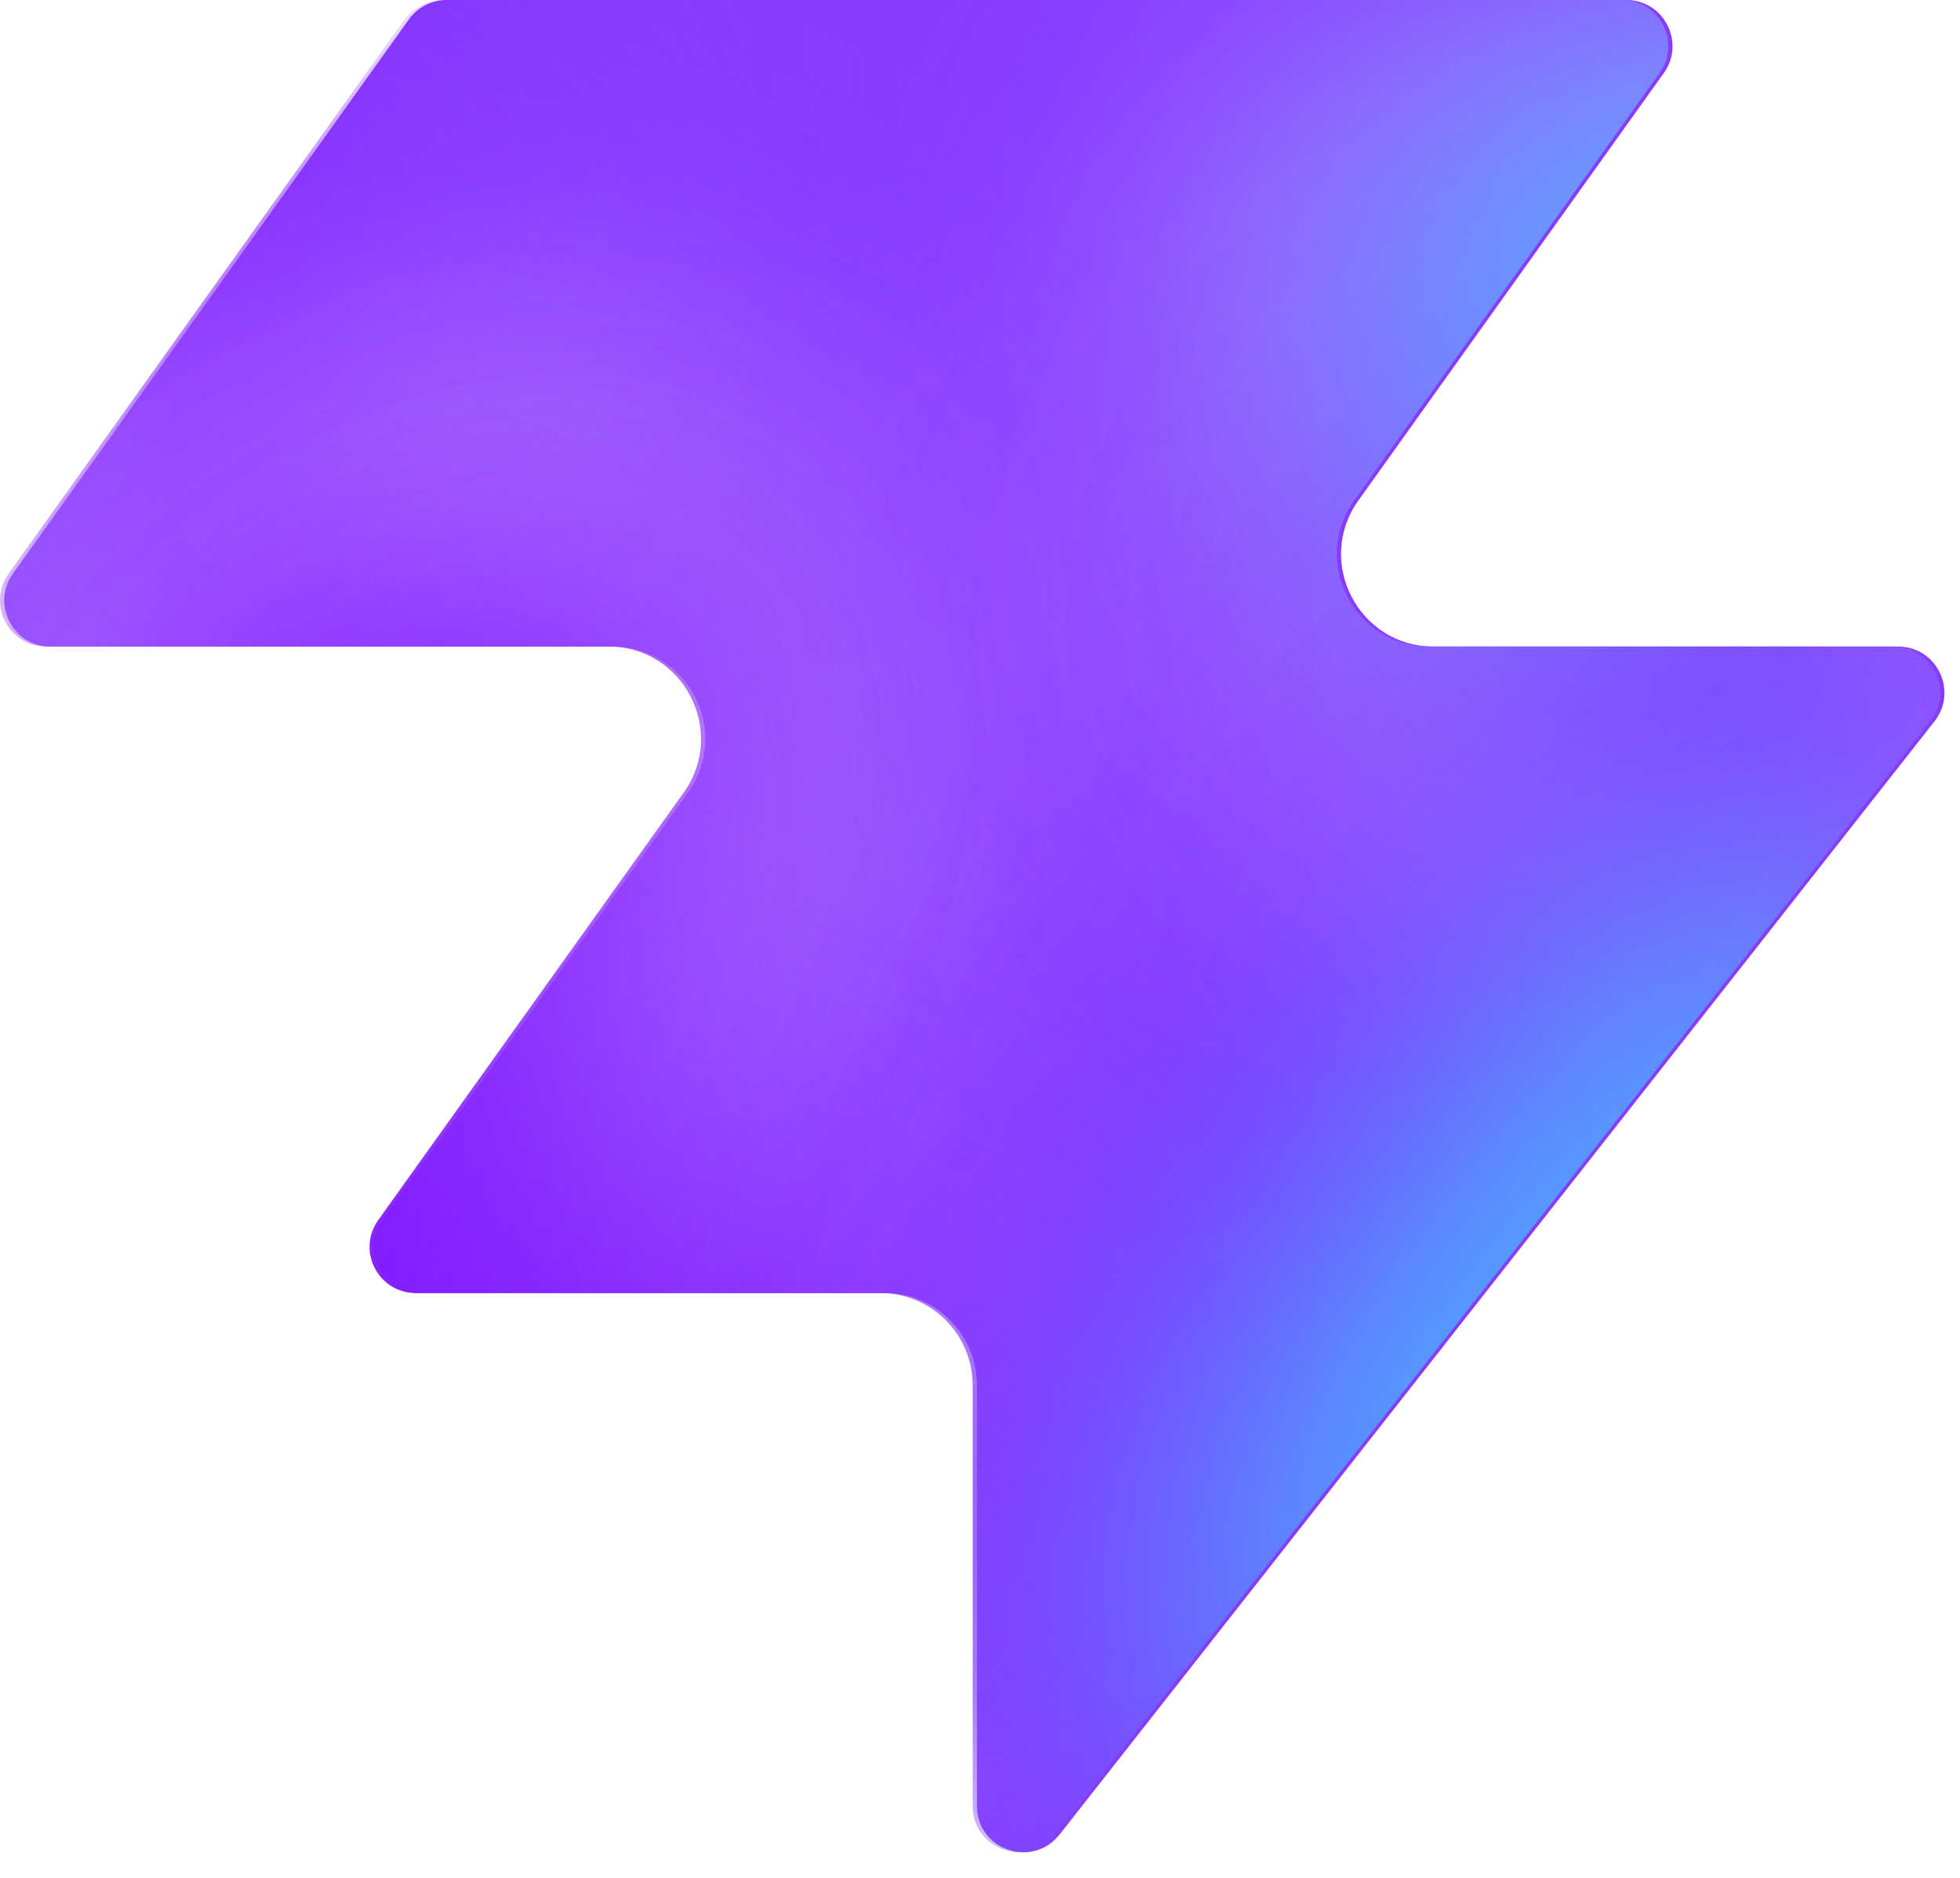
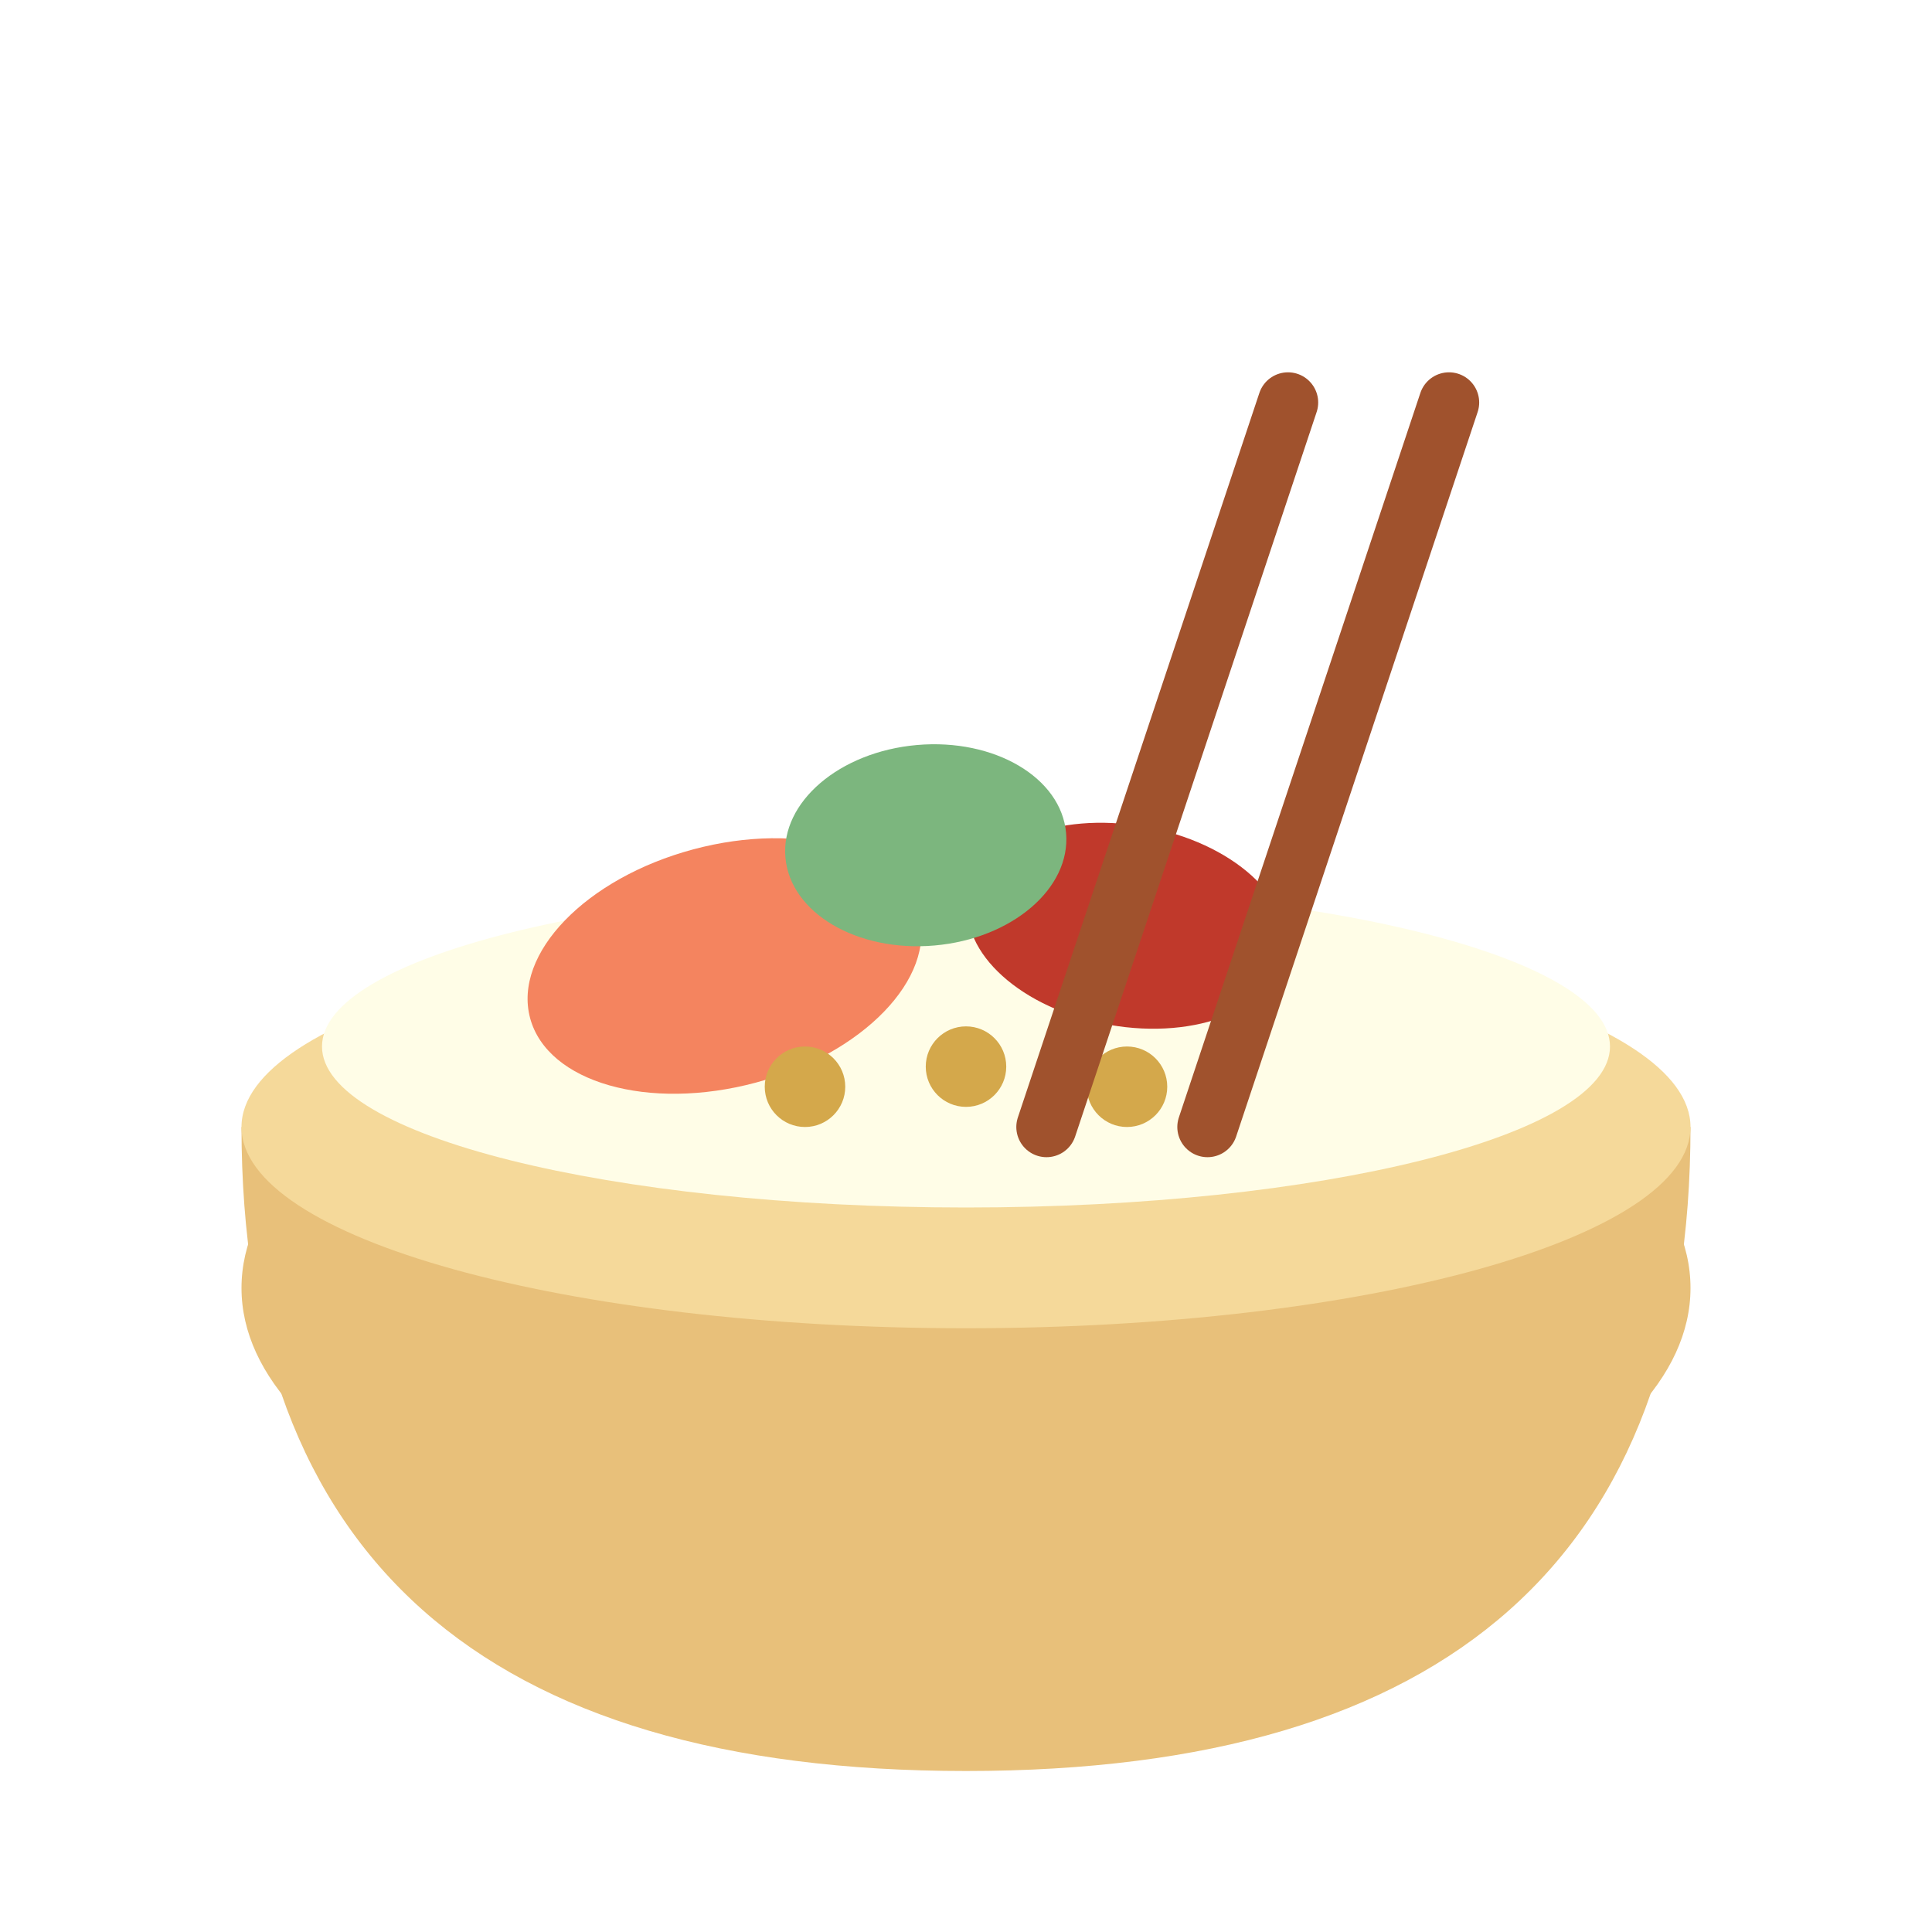
- <svg xmlns="http://www.w3.org/2000/svg" width="48" height="46" fill="none" viewBox="0 0 48 46">
-   <path fill="#863bff" d="M25.946 44.938c-.664.845-2.021.375-2.021-.698V33.937a2.26 2.26 0 0 0-2.262-2.262H10.287c-.92 0-1.456-1.04-.92-1.788l7.48-10.471c1.07-1.497 0-3.578-1.842-3.578H1.237c-.92 0-1.456-1.04-.92-1.788L10.013.474c.214-.297.556-.474.92-.474h28.894c.92 0 1.456 1.04.92 1.788l-7.48 10.471c-1.07 1.498 0 3.579 1.842 3.579h11.377c.943 0 1.473 1.088.89 1.83L25.947 44.94z" style="fill:#863bff;fill:color(display-p3 .525 .23 1);fill-opacity:1" />
-   <mask id="a" width="48" height="46" x="0" y="0" maskUnits="userSpaceOnUse" style="mask-type:alpha">
-     <path fill="#000" d="M25.842 44.938c-.664.844-2.021.375-2.021-.698V33.937a2.26 2.26 0 0 0-2.262-2.262H10.183c-.92 0-1.456-1.04-.92-1.788l7.48-10.471c1.07-1.498 0-3.579-1.842-3.579H1.133c-.92 0-1.456-1.04-.92-1.787L9.91.473c.214-.297.556-.474.92-.474h28.894c.92 0 1.456 1.04.92 1.788l-7.48 10.471c-1.07 1.498 0 3.578 1.842 3.578h11.377c.943 0 1.473 1.088.89 1.832L25.843 44.94z" style="fill:#000;fill-opacity:1" />
-   </mask>
-   <g mask="url(#a)">
-     <g filter="url(#b)">
-       <ellipse cx="5.508" cy="14.704" fill="#ede6ff" rx="5.508" ry="14.704" style="fill:#ede6ff;fill:color(display-p3 .927 .903 1);fill-opacity:1" transform="matrix(.00324 1 1 -.00324 -4.47 31.516)" />
-     </g>
-     <g filter="url(#c)">
-       <ellipse cx="10.399" cy="29.851" fill="#ede6ff" rx="10.399" ry="29.851" style="fill:#ede6ff;fill:color(display-p3 .927 .903 1);fill-opacity:1" transform="matrix(.00324 1 1 -.00324 -39.328 7.883)" />
-     </g>
-     <g filter="url(#d)">
-       <ellipse cx="5.508" cy="30.487" fill="#7e14ff" rx="5.508" ry="30.487" style="fill:#7e14ff;fill:color(display-p3 .492 .077 1);fill-opacity:1" transform="rotate(89.814 -25.913 -14.639)scale(1 -1)" />
-     </g>
-     <g filter="url(#e)">
-       <ellipse cx="5.508" cy="30.599" fill="#7e14ff" rx="5.508" ry="30.599" style="fill:#7e14ff;fill:color(display-p3 .492 .077 1);fill-opacity:1" transform="rotate(89.814 -32.644 -3.334)scale(1 -1)" />
-     </g>
-     <g filter="url(#f)">
-       <ellipse cx="5.508" cy="30.599" fill="#7e14ff" rx="5.508" ry="30.599" style="fill:#7e14ff;fill:color(display-p3 .492 .077 1);fill-opacity:1" transform="matrix(.00324 1 1 -.00324 -34.34 30.47)" />
-     </g>
-     <g filter="url(#g)">
-       <ellipse cx="14.072" cy="22.078" fill="#ede6ff" rx="14.072" ry="22.078" style="fill:#ede6ff;fill:color(display-p3 .927 .903 1);fill-opacity:1" transform="rotate(93.35 24.506 48.493)scale(-1 1)" />
-     </g>
-     <g filter="url(#h)">
-       <ellipse cx="3.47" cy="21.501" fill="#7e14ff" rx="3.47" ry="21.501" style="fill:#7e14ff;fill:color(display-p3 .492 .077 1);fill-opacity:1" transform="rotate(89.009 28.708 47.59)scale(-1 1)" />
-     </g>
-     <g filter="url(#i)">
-       <ellipse cx="3.47" cy="21.501" fill="#7e14ff" rx="3.47" ry="21.501" style="fill:#7e14ff;fill:color(display-p3 .492 .077 1);fill-opacity:1" transform="rotate(89.009 28.708 47.59)scale(-1 1)" />
-     </g>
-     <g filter="url(#j)">
-       <ellipse cx=".387" cy="8.972" fill="#7e14ff" rx="4.407" ry="29.108" style="fill:#7e14ff;fill:color(display-p3 .492 .077 1);fill-opacity:1" transform="rotate(39.51 .387 8.972)" />
-     </g>
-     <g filter="url(#k)">
-       <ellipse cx="47.523" cy="-6.092" fill="#7e14ff" rx="4.407" ry="29.108" style="fill:#7e14ff;fill:color(display-p3 .492 .077 1);fill-opacity:1" transform="rotate(37.892 47.523 -6.092)" />
-     </g>
-     <g filter="url(#l)">
-       <ellipse cx="41.412" cy="6.333" fill="#47bfff" rx="5.971" ry="9.665" style="fill:#47bfff;fill:color(display-p3 .28 .748 1);fill-opacity:1" transform="rotate(37.892 41.412 6.333)" />
-     </g>
-     <g filter="url(#m)">
-       <ellipse cx="-1.879" cy="38.332" fill="#7e14ff" rx="4.407" ry="29.108" style="fill:#7e14ff;fill:color(display-p3 .492 .077 1);fill-opacity:1" transform="rotate(37.892 -1.88 38.332)" />
-     </g>
-     <g filter="url(#n)">
-       <ellipse cx="-1.879" cy="38.332" fill="#7e14ff" rx="4.407" ry="29.108" style="fill:#7e14ff;fill:color(display-p3 .492 .077 1);fill-opacity:1" transform="rotate(37.892 -1.88 38.332)" />
-     </g>
-     <g filter="url(#o)">
-       <ellipse cx="35.651" cy="29.907" fill="#7e14ff" rx="4.407" ry="29.108" style="fill:#7e14ff;fill:color(display-p3 .492 .077 1);fill-opacity:1" transform="rotate(37.892 35.651 29.907)" />
-     </g>
-     <g filter="url(#p)">
-       <ellipse cx="38.418" cy="32.4" fill="#47bfff" rx="5.971" ry="15.297" style="fill:#47bfff;fill:color(display-p3 .28 .748 1);fill-opacity:1" transform="rotate(37.892 38.418 32.4)" />
-     </g>
-   </g>
-   <defs>
-     <filter id="b" width="60.045" height="41.654" x="-19.77" y="16.149" color-interpolation-filters="sRGB" filterUnits="userSpaceOnUse">
-       <feFlood flood-opacity="0" result="BackgroundImageFix" />
-       <feBlend in="SourceGraphic" in2="BackgroundImageFix" result="shape" />
-       <feGaussianBlur result="effect1_foregroundBlur_2002_17158" stdDeviation="7.659" />
-     </filter>
-     <filter id="c" width="90.34" height="51.437" x="-54.613" y="-7.533" color-interpolation-filters="sRGB" filterUnits="userSpaceOnUse">
-       <feFlood flood-opacity="0" result="BackgroundImageFix" />
-       <feBlend in="SourceGraphic" in2="BackgroundImageFix" result="shape" />
-       <feGaussianBlur result="effect1_foregroundBlur_2002_17158" stdDeviation="7.659" />
-     </filter>
-     <filter id="d" width="79.355" height="29.4" x="-49.64" y="2.03" color-interpolation-filters="sRGB" filterUnits="userSpaceOnUse">
-       <feFlood flood-opacity="0" result="BackgroundImageFix" />
-       <feBlend in="SourceGraphic" in2="BackgroundImageFix" result="shape" />
-       <feGaussianBlur result="effect1_foregroundBlur_2002_17158" stdDeviation="4.596" />
-     </filter>
-     <filter id="e" width="79.579" height="29.4" x="-45.045" y="20.029" color-interpolation-filters="sRGB" filterUnits="userSpaceOnUse">
-       <feFlood flood-opacity="0" result="BackgroundImageFix" />
-       <feBlend in="SourceGraphic" in2="BackgroundImageFix" result="shape" />
-       <feGaussianBlur result="effect1_foregroundBlur_2002_17158" stdDeviation="4.596" />
-     </filter>
-     <filter id="f" width="79.579" height="29.4" x="-43.513" y="21.178" color-interpolation-filters="sRGB" filterUnits="userSpaceOnUse">
-       <feFlood flood-opacity="0" result="BackgroundImageFix" />
-       <feBlend in="SourceGraphic" in2="BackgroundImageFix" result="shape" />
-       <feGaussianBlur result="effect1_foregroundBlur_2002_17158" stdDeviation="4.596" />
-     </filter>
-     <filter id="g" width="74.749" height="58.852" x="15.756" y="-17.901" color-interpolation-filters="sRGB" filterUnits="userSpaceOnUse">
-       <feFlood flood-opacity="0" result="BackgroundImageFix" />
-       <feBlend in="SourceGraphic" in2="BackgroundImageFix" result="shape" />
-       <feGaussianBlur result="effect1_foregroundBlur_2002_17158" stdDeviation="7.659" />
-     </filter>
-     <filter id="h" width="61.377" height="25.362" x="23.548" y="2.284" color-interpolation-filters="sRGB" filterUnits="userSpaceOnUse">
-       <feFlood flood-opacity="0" result="BackgroundImageFix" />
-       <feBlend in="SourceGraphic" in2="BackgroundImageFix" result="shape" />
-       <feGaussianBlur result="effect1_foregroundBlur_2002_17158" stdDeviation="4.596" />
-     </filter>
-     <filter id="i" width="61.377" height="25.362" x="23.548" y="2.284" color-interpolation-filters="sRGB" filterUnits="userSpaceOnUse">
-       <feFlood flood-opacity="0" result="BackgroundImageFix" />
-       <feBlend in="SourceGraphic" in2="BackgroundImageFix" result="shape" />
-       <feGaussianBlur result="effect1_foregroundBlur_2002_17158" stdDeviation="4.596" />
-     </filter>
-     <filter id="j" width="56.045" height="63.649" x="-27.636" y="-22.853" color-interpolation-filters="sRGB" filterUnits="userSpaceOnUse">
-       <feFlood flood-opacity="0" result="BackgroundImageFix" />
-       <feBlend in="SourceGraphic" in2="BackgroundImageFix" result="shape" />
-       <feGaussianBlur result="effect1_foregroundBlur_2002_17158" stdDeviation="4.596" />
-     </filter>
-     <filter id="k" width="54.814" height="64.646" x="20.116" y="-38.415" color-interpolation-filters="sRGB" filterUnits="userSpaceOnUse">
-       <feFlood flood-opacity="0" result="BackgroundImageFix" />
-       <feBlend in="SourceGraphic" in2="BackgroundImageFix" result="shape" />
-       <feGaussianBlur result="effect1_foregroundBlur_2002_17158" stdDeviation="4.596" />
-     </filter>
-     <filter id="l" width="33.541" height="35.313" x="24.641" y="-11.323" color-interpolation-filters="sRGB" filterUnits="userSpaceOnUse">
-       <feFlood flood-opacity="0" result="BackgroundImageFix" />
-       <feBlend in="SourceGraphic" in2="BackgroundImageFix" result="shape" />
-       <feGaussianBlur result="effect1_foregroundBlur_2002_17158" stdDeviation="4.596" />
-     </filter>
-     <filter id="m" width="54.814" height="64.646" x="-29.286" y="6.009" color-interpolation-filters="sRGB" filterUnits="userSpaceOnUse">
-       <feFlood flood-opacity="0" result="BackgroundImageFix" />
-       <feBlend in="SourceGraphic" in2="BackgroundImageFix" result="shape" />
-       <feGaussianBlur result="effect1_foregroundBlur_2002_17158" stdDeviation="4.596" />
-     </filter>
-     <filter id="n" width="54.814" height="64.646" x="-29.286" y="6.009" color-interpolation-filters="sRGB" filterUnits="userSpaceOnUse">
-       <feFlood flood-opacity="0" result="BackgroundImageFix" />
-       <feBlend in="SourceGraphic" in2="BackgroundImageFix" result="shape" />
-       <feGaussianBlur result="effect1_foregroundBlur_2002_17158" stdDeviation="4.596" />
-     </filter>
-     <filter id="o" width="54.814" height="64.646" x="8.244" y="-2.416" color-interpolation-filters="sRGB" filterUnits="userSpaceOnUse">
-       <feFlood flood-opacity="0" result="BackgroundImageFix" />
-       <feBlend in="SourceGraphic" in2="BackgroundImageFix" result="shape" />
-       <feGaussianBlur result="effect1_foregroundBlur_2002_17158" stdDeviation="4.596" />
-     </filter>
-     <filter id="p" width="39.409" height="43.623" x="18.713" y="10.588" color-interpolation-filters="sRGB" filterUnits="userSpaceOnUse">
-       <feFlood flood-opacity="0" result="BackgroundImageFix" />
-       <feBlend in="SourceGraphic" in2="BackgroundImageFix" result="shape" />
-       <feGaussianBlur result="effect1_foregroundBlur_2002_17158" stdDeviation="4.596" />
-     </filter>
-   </defs>
+ <svg xmlns="http://www.w3.org/2000/svg" viewBox="0 0 48 48">
+   <ellipse cx="24" cy="32" rx="18" ry="8" fill="#e8c07a" />
+   <path d="M6 28 Q6 44 24 44 Q42 44 42 28 Z" fill="#e8c07a" />
+   <ellipse cx="24" cy="28" rx="18" ry="5" fill="#f5d99a" />
+   <ellipse cx="24" cy="26" rx="16" ry="4" fill="#fffde7" />
+   <ellipse cx="18" cy="24" rx="5" ry="3" fill="#f4845f" transform="rotate(-15 18 24)" />
+   <ellipse cx="28" cy="23" rx="4" ry="2.5" fill="#c0392b" transform="rotate(10 28 23)" />
+   <ellipse cx="23" cy="21" rx="3.5" ry="2.5" fill="#7cb67e" transform="rotate(-5 23 21)" />
+   <circle cx="20" cy="27" r="1" fill="#d4a84b" />
+   <circle cx="24" cy="26.5" r="1" fill="#d4a84b" />
+   <circle cx="28" cy="27" r="1" fill="#d4a84b" />
+   <line x1="32" y1="10" x2="26" y2="28" stroke="#a0522d" stroke-width="1.5" stroke-linecap="round" />
+   <line x1="36" y1="10" x2="30" y2="28" stroke="#a0522d" stroke-width="1.5" stroke-linecap="round" />
</svg>
